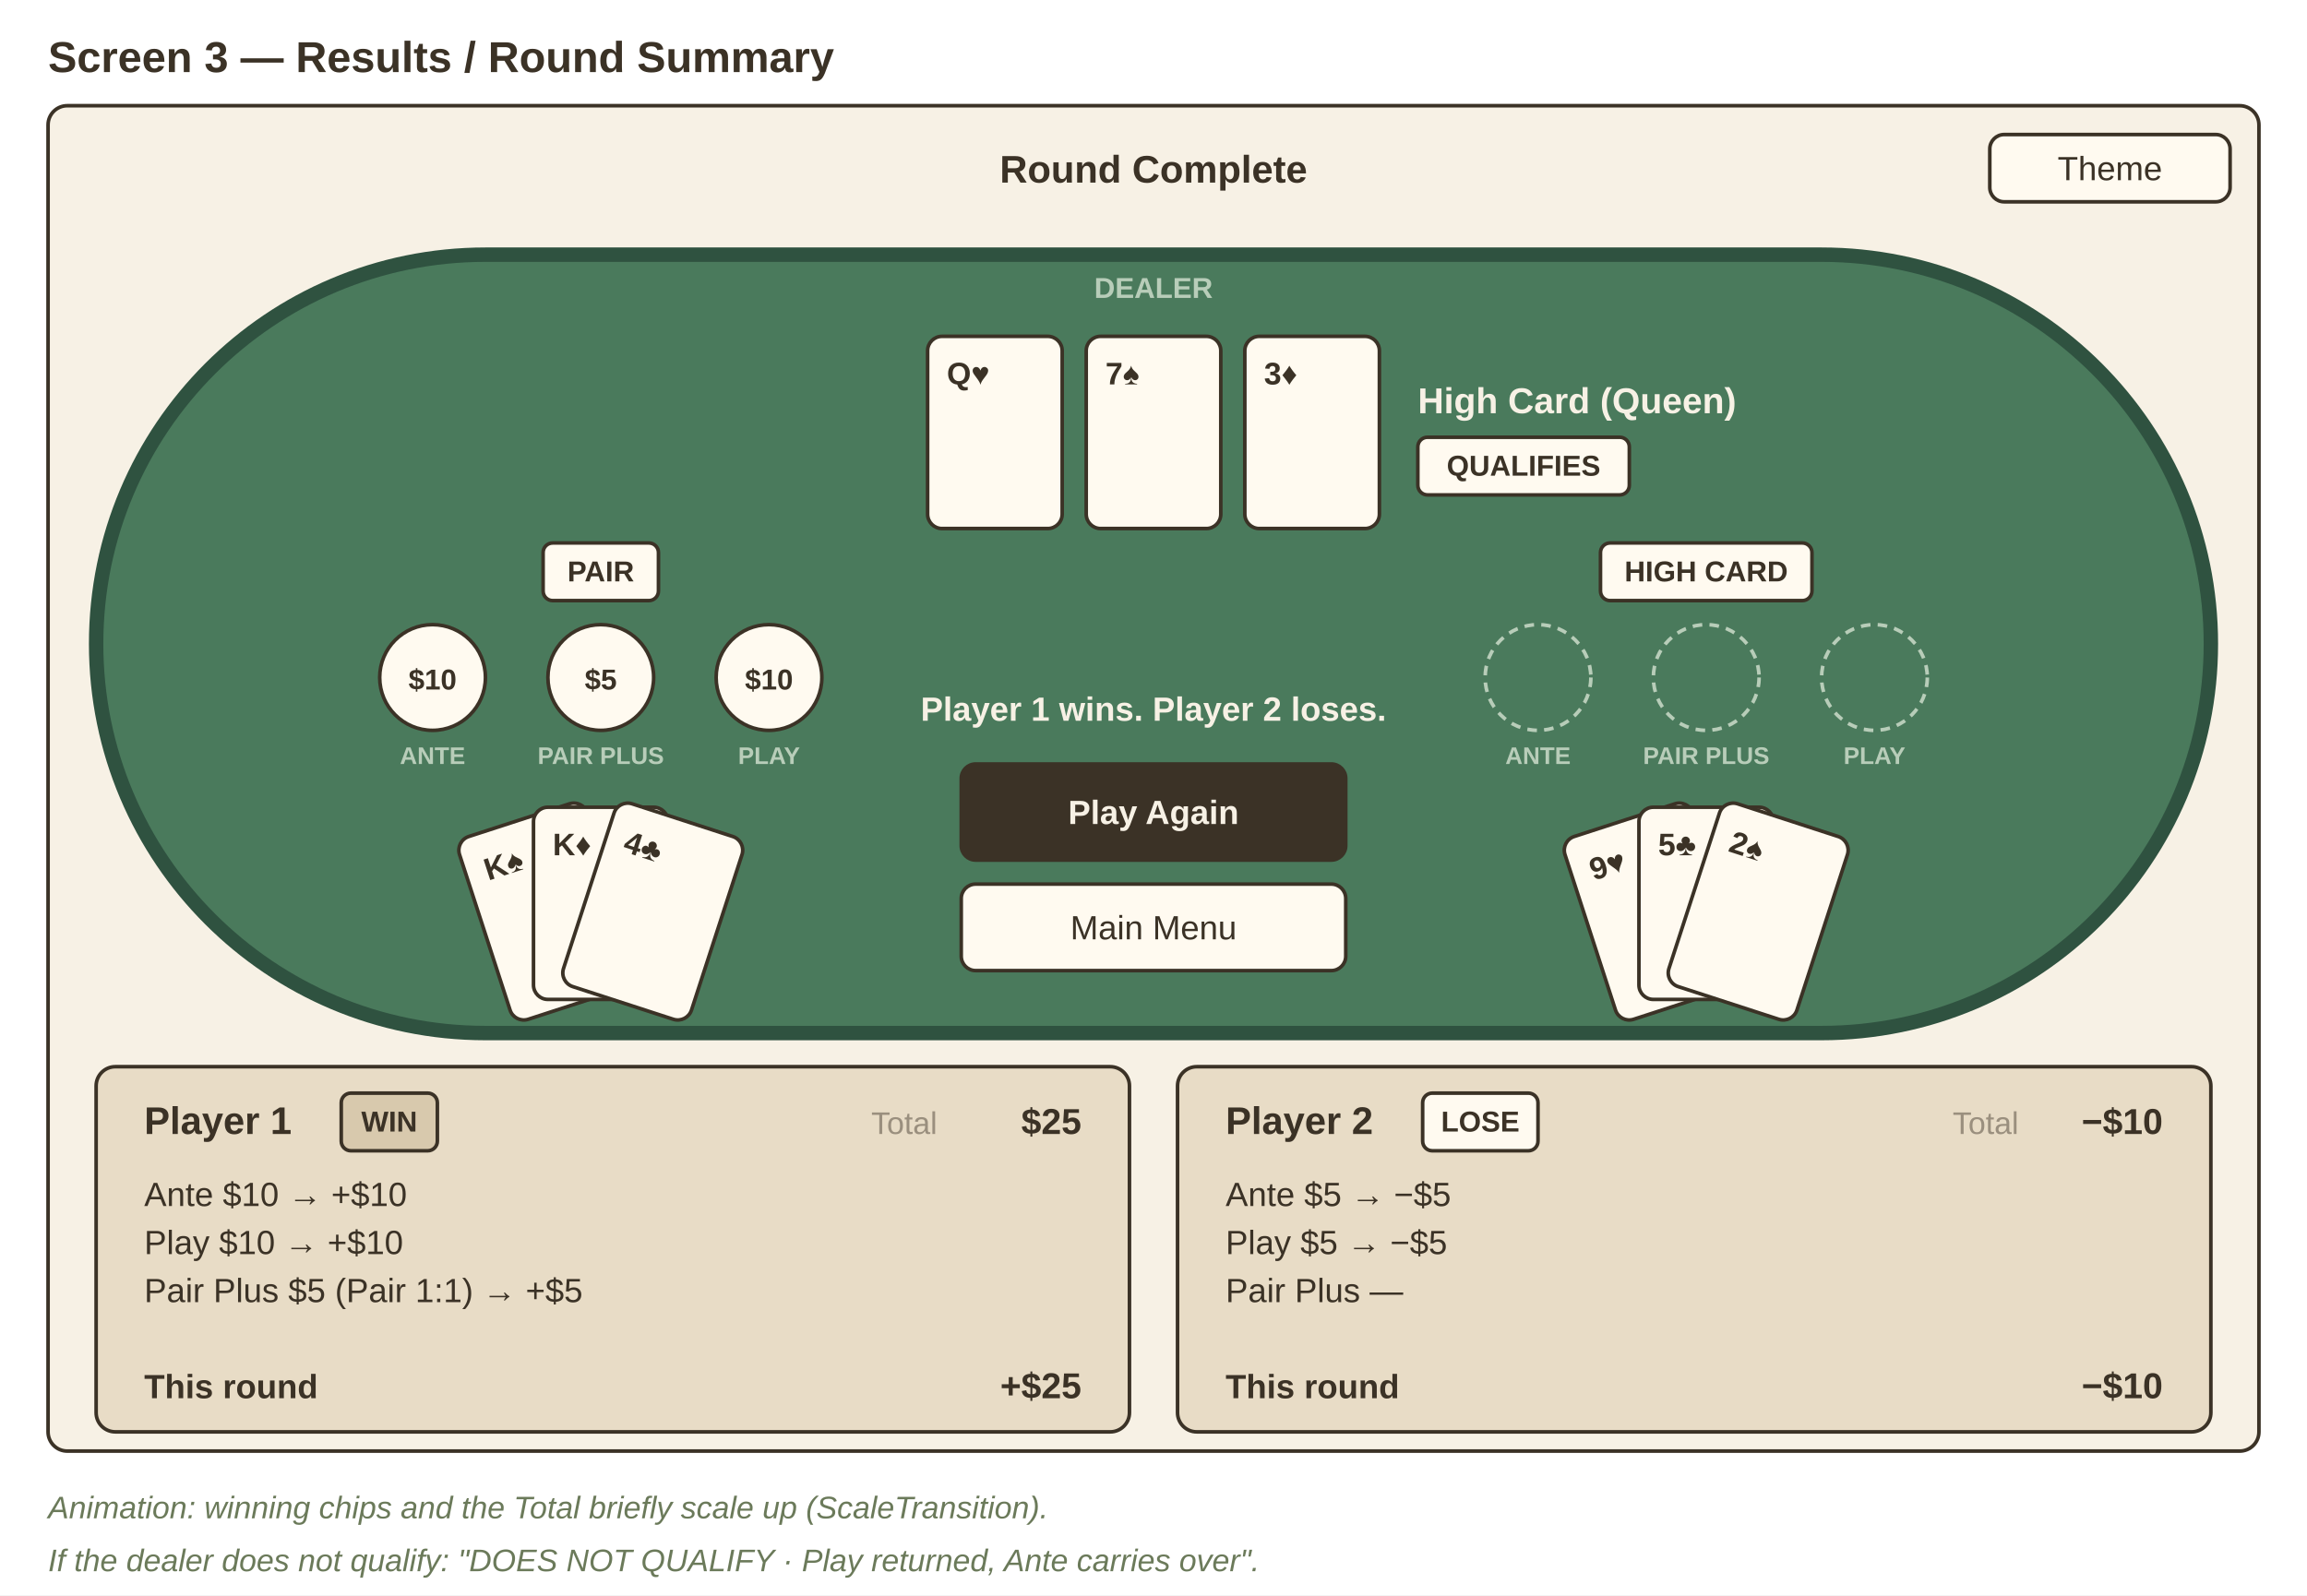
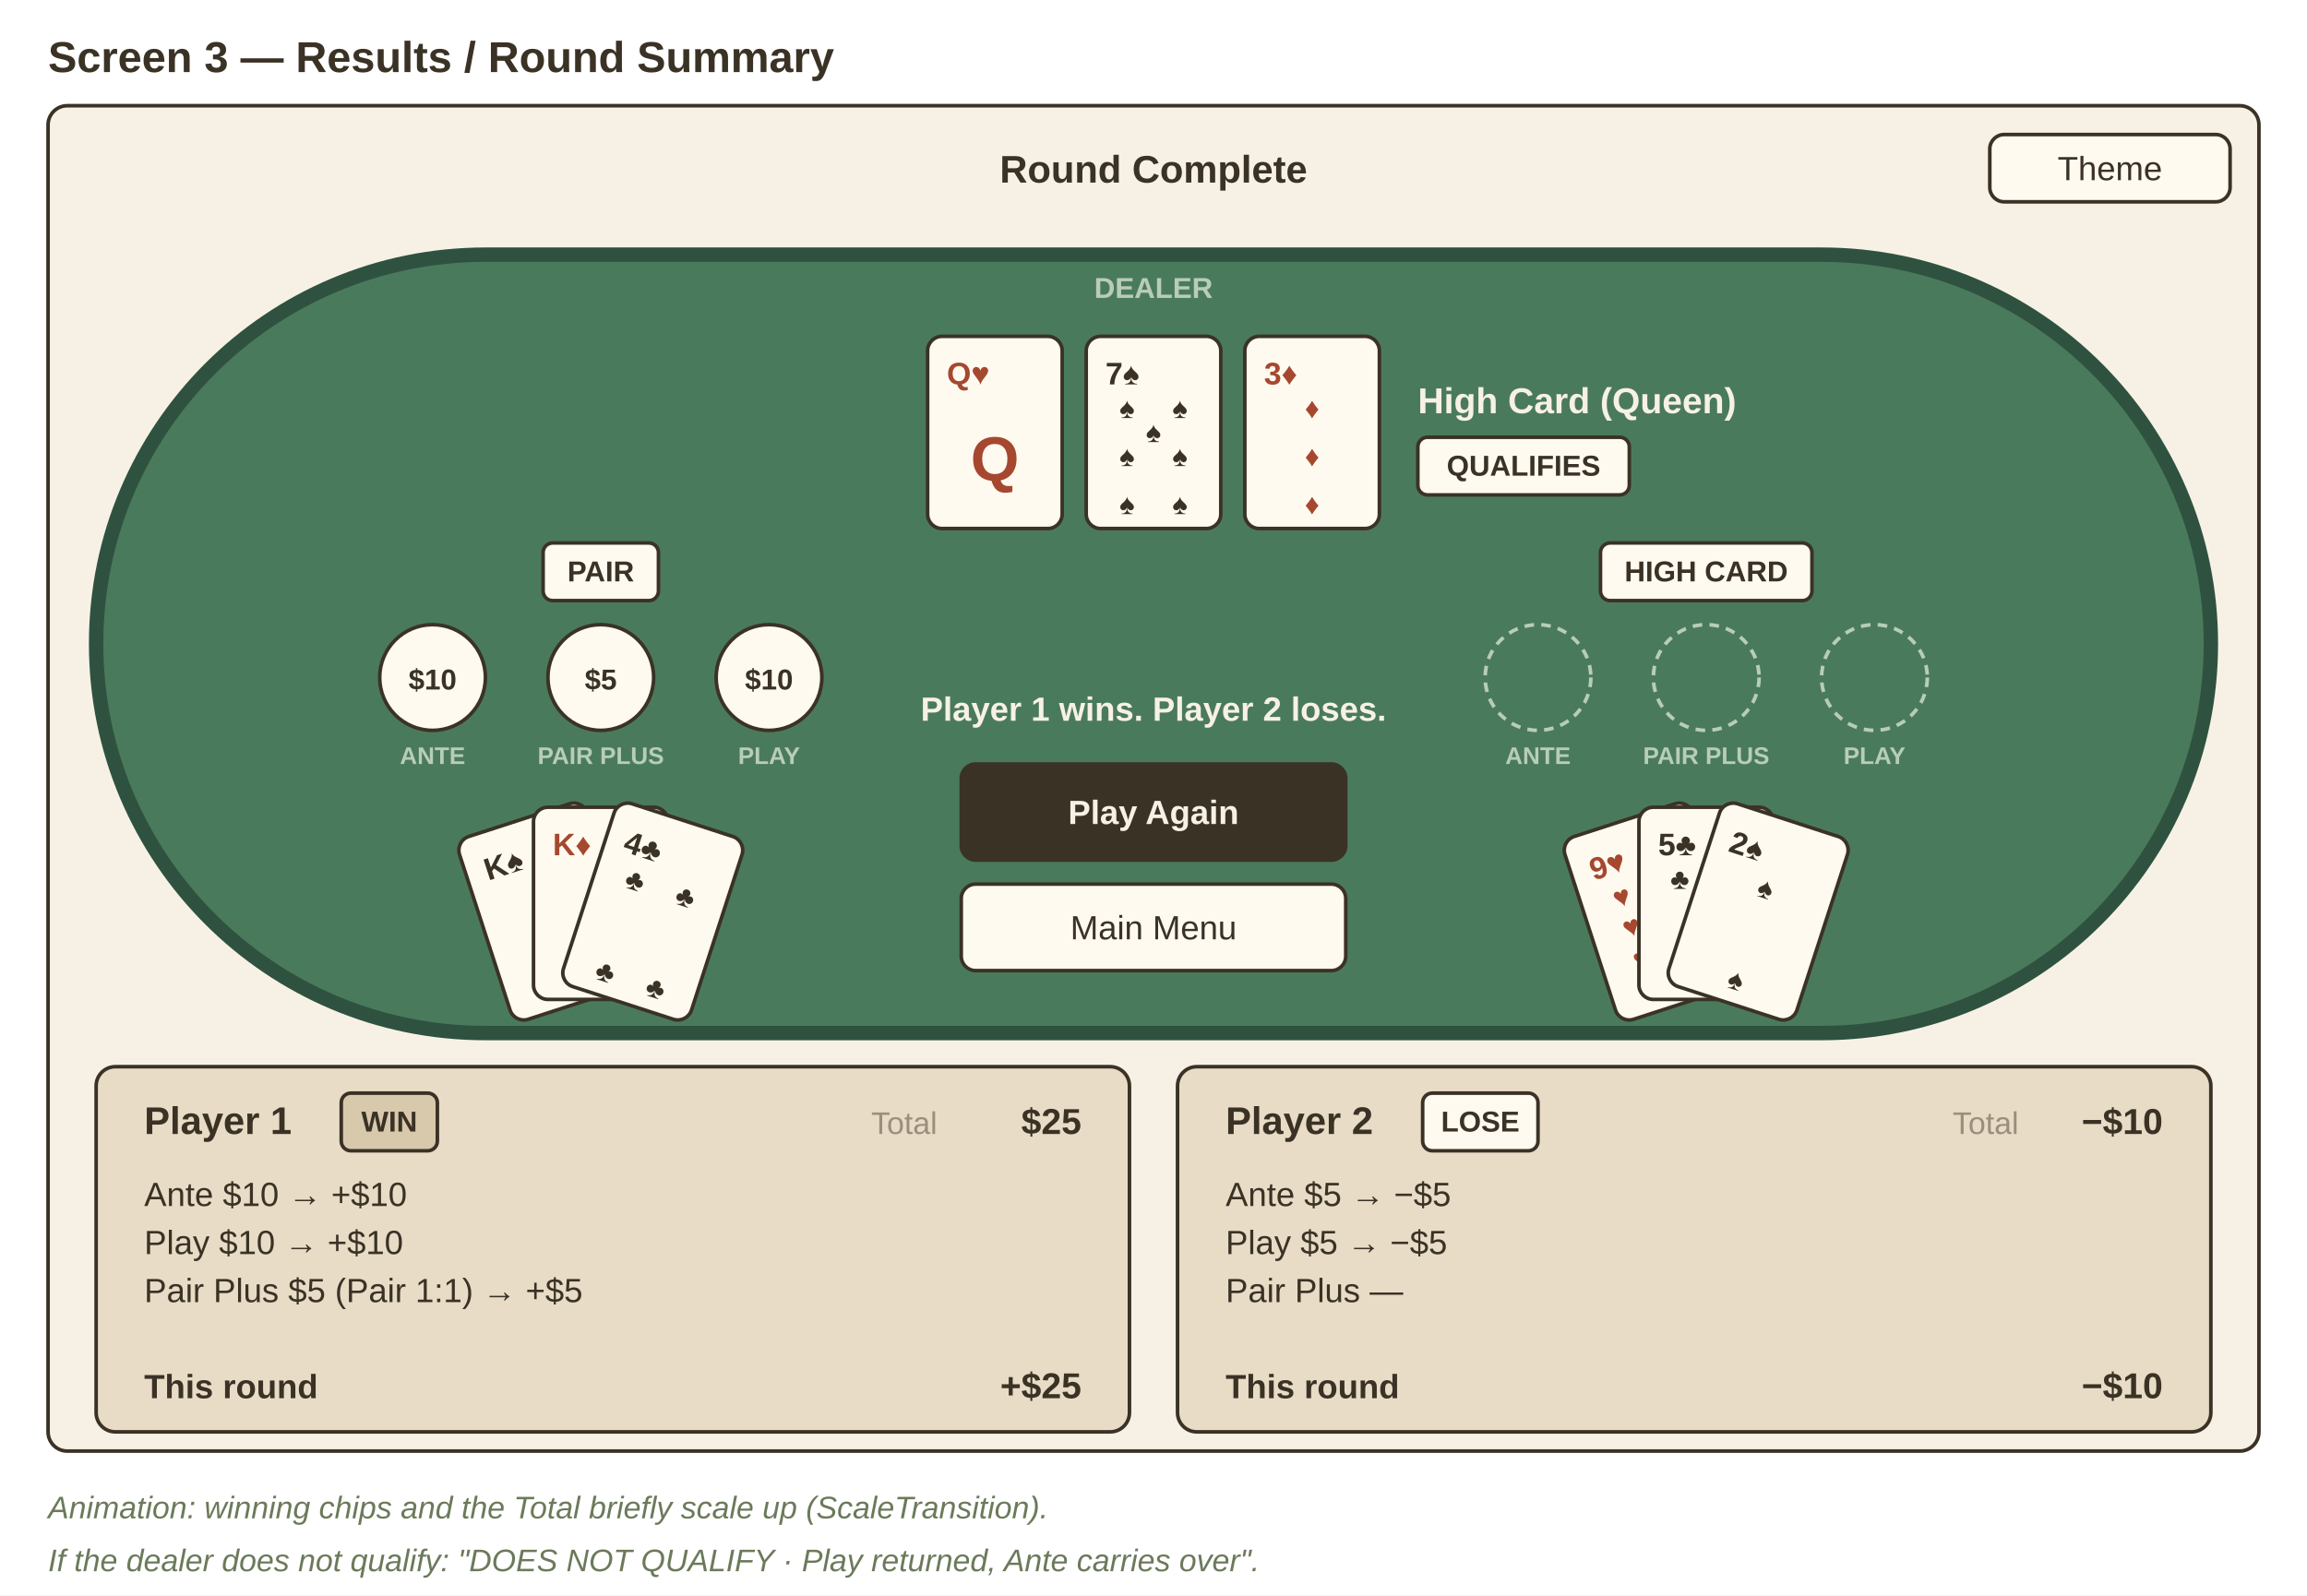
<svg xmlns="http://www.w3.org/2000/svg" width="960" height="664" viewBox="0 0 960 664">
  <rect x="0" y="0" width="960" height="664" rx="0" fill="#fff" stroke="none" stroke-width="1.5" />
  <text x="20" y="30" font-family="Arial, Helvetica, sans-serif" font-size="18" text-anchor="start" fill="#3b3226" font-weight="bold">Screen 3 — Results / Round Summary</text>
  <rect x="20" y="44" width="920" height="560" rx="8" fill="#f7f1e5" stroke="#3b3226" stroke-width="1.5" />
  <text x="480" y="76" font-family="Arial, Helvetica, sans-serif" font-size="16" text-anchor="middle" fill="#3b3226" font-weight="bold">Round Complete</text>
  <rect x="828" y="56" width="100" height="28" rx="6" fill="#fffaf0" stroke="#3b3226" stroke-width="1.5" />
  <text x="878.0" y="75.0" font-family="Arial, Helvetica, sans-serif" font-size="14" text-anchor="middle" fill="#3b3226">Theme</text>
  <rect x="40" y="106" width="880" height="324" rx="162" fill="#4a7a5c" stroke="#2f5240" stroke-width="6" />
  <text x="480" y="124" font-family="Arial, Helvetica, sans-serif" font-size="12" text-anchor="middle" fill="#b8cdb9" font-weight="bold">DEALER</text>
  <rect x="386" y="140" width="56" height="80" rx="6" fill="#fffaf0" stroke="#3b3226" stroke-width="1.5" />
-   <text x="394" y="160" font-family="Arial, Helvetica, sans-serif" font-size="13" text-anchor="start" fill="#3b3226" font-weight="bold">Q♥</text>
+   <text x="394" y="160" font-family="Arial, Helvetica, sans-serif" font-size="13" text-anchor="start" fill="#a5482f" font-weight="bold">Q♥</text>
+   <text x="414" y="200" font-family="Arial, Helvetica, sans-serif" font-size="26" text-anchor="middle" fill="#a5482f" font-weight="bold">Q</text>
  <rect x="452" y="140" width="56" height="80" rx="6" fill="#fffaf0" stroke="#3b3226" stroke-width="1.5" />
  <text x="460" y="160" font-family="Arial, Helvetica, sans-serif" font-size="13" text-anchor="start" fill="#3b3226" font-weight="bold">7♠</text>
+   <text x="469" y="174" font-family="Arial, Helvetica, sans-serif" font-size="12" text-anchor="middle" fill="#3b3226">♠</text>
+   <text x="491" y="174" font-family="Arial, Helvetica, sans-serif" font-size="12" text-anchor="middle" fill="#3b3226">♠</text>
+   <text x="469" y="214" font-family="Arial, Helvetica, sans-serif" font-size="12" text-anchor="middle" fill="#3b3226">♠</text>
+   <text x="491" y="214" font-family="Arial, Helvetica, sans-serif" font-size="12" text-anchor="middle" fill="#3b3226">♠</text>
+   <text x="469" y="194" font-family="Arial, Helvetica, sans-serif" font-size="12" text-anchor="middle" fill="#3b3226">♠</text>
+   <text x="491" y="194" font-family="Arial, Helvetica, sans-serif" font-size="12" text-anchor="middle" fill="#3b3226">♠</text>
+   <text x="480" y="184" font-family="Arial, Helvetica, sans-serif" font-size="12" text-anchor="middle" fill="#3b3226">♠</text>
  <rect x="518" y="140" width="56" height="80" rx="6" fill="#fffaf0" stroke="#3b3226" stroke-width="1.5" />
-   <text x="526" y="160" font-family="Arial, Helvetica, sans-serif" font-size="13" text-anchor="start" fill="#3b3226" font-weight="bold">3♦</text>
+   <text x="526" y="160" font-family="Arial, Helvetica, sans-serif" font-size="13" text-anchor="start" fill="#a5482f" font-weight="bold">3♦</text>
+   <text x="546" y="174" font-family="Arial, Helvetica, sans-serif" font-size="12" text-anchor="middle" fill="#a5482f">♦</text>
+   <text x="546" y="194" font-family="Arial, Helvetica, sans-serif" font-size="12" text-anchor="middle" fill="#a5482f">♦</text>
+   <text x="546" y="214" font-family="Arial, Helvetica, sans-serif" font-size="12" text-anchor="middle" fill="#a5482f">♦</text>
  <text x="590" y="172" font-family="Arial, Helvetica, sans-serif" font-size="15" text-anchor="start" fill="#f7f1e5" font-weight="bold">High Card (Queen)</text>
  <rect x="590" y="182" width="88" height="24" rx="4" fill="#fffaf0" stroke="#3b3226" stroke-width="1.5" />
  <text x="634.0" y="198" font-family="Arial, Helvetica, sans-serif" font-size="12" text-anchor="middle" fill="#3b3226" font-weight="bold">QUALIFIES</text>
  <circle cx="180" cy="282" r="22" fill="#fffaf0" stroke="#3b3226" stroke-width="1.5" />
  <text x="180" y="287" font-family="Arial, Helvetica, sans-serif" font-size="12" text-anchor="middle" fill="#3b3226" font-weight="bold">$10</text>
  <text x="180" y="318" font-family="Arial, Helvetica, sans-serif" font-size="10" text-anchor="middle" fill="#b8cdb9" font-weight="bold">ANTE</text>
  <circle cx="250" cy="282" r="22" fill="#fffaf0" stroke="#3b3226" stroke-width="1.5" />
  <text x="250" y="287" font-family="Arial, Helvetica, sans-serif" font-size="12" text-anchor="middle" fill="#3b3226" font-weight="bold">$5</text>
  <text x="250" y="318" font-family="Arial, Helvetica, sans-serif" font-size="10" text-anchor="middle" fill="#b8cdb9" font-weight="bold">PAIR PLUS</text>
  <circle cx="320" cy="282" r="22" fill="#fffaf0" stroke="#3b3226" stroke-width="1.5" />
  <text x="320" y="287" font-family="Arial, Helvetica, sans-serif" font-size="12" text-anchor="middle" fill="#3b3226" font-weight="bold">$10</text>
  <text x="320" y="318" font-family="Arial, Helvetica, sans-serif" font-size="10" text-anchor="middle" fill="#b8cdb9" font-weight="bold">PLAY</text>
  <g transform="rotate(-18 250 446)">
    <rect x="222" y="336" width="56" height="80" rx="6" fill="#fffaf0" stroke="#3b3226" stroke-width="1.5" />
    <text x="230" y="356" font-family="Arial, Helvetica, sans-serif" font-size="13" text-anchor="start" fill="#3b3226" font-weight="bold">K♠</text>
+     <text x="250" y="396" font-family="Arial, Helvetica, sans-serif" font-size="26" text-anchor="middle" fill="#3b3226" font-weight="bold">K</text>
  </g>
  <g transform="rotate(0 250 446)">
    <rect x="222" y="336" width="56" height="80" rx="6" fill="#fffaf0" stroke="#3b3226" stroke-width="1.5" />
-     <text x="230" y="356" font-family="Arial, Helvetica, sans-serif" font-size="13" text-anchor="start" fill="#3b3226" font-weight="bold">K♦</text>
+     <text x="230" y="356" font-family="Arial, Helvetica, sans-serif" font-size="13" text-anchor="start" fill="#a5482f" font-weight="bold">K♦</text>
+     <text x="250" y="396" font-family="Arial, Helvetica, sans-serif" font-size="26" text-anchor="middle" fill="#a5482f" font-weight="bold">K</text>
  </g>
  <g transform="rotate(18 250 446)">
    <rect x="222" y="336" width="56" height="80" rx="6" fill="#fffaf0" stroke="#3b3226" stroke-width="1.5" />
    <text x="230" y="356" font-family="Arial, Helvetica, sans-serif" font-size="13" text-anchor="start" fill="#3b3226" font-weight="bold">4♣</text>
+     <text x="239" y="370" font-family="Arial, Helvetica, sans-serif" font-size="12" text-anchor="middle" fill="#3b3226">♣</text>
+     <text x="261" y="370" font-family="Arial, Helvetica, sans-serif" font-size="12" text-anchor="middle" fill="#3b3226">♣</text>
+     <text x="239" y="410" font-family="Arial, Helvetica, sans-serif" font-size="12" text-anchor="middle" fill="#3b3226">♣</text>
+     <text x="261" y="410" font-family="Arial, Helvetica, sans-serif" font-size="12" text-anchor="middle" fill="#3b3226">♣</text>
  </g>
  <rect x="226.0" y="226" width="48" height="24" rx="4" fill="#fffaf0" stroke="#3b3226" stroke-width="1.5" />
  <text x="250.0" y="242" font-family="Arial, Helvetica, sans-serif" font-size="12" text-anchor="middle" fill="#3b3226" font-weight="bold">PAIR</text>
  <circle cx="640" cy="282" r="22" fill="none" stroke="#b8cdb9" stroke-width="1.5" stroke-dasharray="4 3" />
  <text x="640" y="318" font-family="Arial, Helvetica, sans-serif" font-size="10" text-anchor="middle" fill="#b8cdb9" font-weight="bold">ANTE</text>
  <circle cx="710" cy="282" r="22" fill="none" stroke="#b8cdb9" stroke-width="1.5" stroke-dasharray="4 3" />
  <text x="710" y="318" font-family="Arial, Helvetica, sans-serif" font-size="10" text-anchor="middle" fill="#b8cdb9" font-weight="bold">PAIR PLUS</text>
  <circle cx="780" cy="282" r="22" fill="none" stroke="#b8cdb9" stroke-width="1.5" stroke-dasharray="4 3" />
  <text x="780" y="318" font-family="Arial, Helvetica, sans-serif" font-size="10" text-anchor="middle" fill="#b8cdb9" font-weight="bold">PLAY</text>
  <g transform="rotate(-18 710 446)">
    <rect x="682" y="336" width="56" height="80" rx="6" fill="#fffaf0" stroke="#3b3226" stroke-width="1.5" />
-     <text x="690" y="356" font-family="Arial, Helvetica, sans-serif" font-size="13" text-anchor="start" fill="#3b3226" font-weight="bold">9♥</text>
+     <text x="690" y="356" font-family="Arial, Helvetica, sans-serif" font-size="13" text-anchor="start" fill="#a5482f" font-weight="bold">9♥</text>
+     <text x="699" y="370" font-family="Arial, Helvetica, sans-serif" font-size="12" text-anchor="middle" fill="#a5482f">♥</text>
+     <text x="699" y="383" font-family="Arial, Helvetica, sans-serif" font-size="12" text-anchor="middle" fill="#a5482f">♥</text>
+     <text x="699" y="397" font-family="Arial, Helvetica, sans-serif" font-size="12" text-anchor="middle" fill="#a5482f">♥</text>
+     <text x="699" y="410" font-family="Arial, Helvetica, sans-serif" font-size="12" text-anchor="middle" fill="#a5482f">♥</text>
+     <text x="721" y="370" font-family="Arial, Helvetica, sans-serif" font-size="12" text-anchor="middle" fill="#a5482f">♥</text>
+     <text x="721" y="383" font-family="Arial, Helvetica, sans-serif" font-size="12" text-anchor="middle" fill="#a5482f">♥</text>
+     <text x="721" y="397" font-family="Arial, Helvetica, sans-serif" font-size="12" text-anchor="middle" fill="#a5482f">♥</text>
+     <text x="721" y="410" font-family="Arial, Helvetica, sans-serif" font-size="12" text-anchor="middle" fill="#a5482f">♥</text>
+     <text x="710" y="390" font-family="Arial, Helvetica, sans-serif" font-size="12" text-anchor="middle" fill="#a5482f">♥</text>
  </g>
  <g transform="rotate(0 710 446)">
    <rect x="682" y="336" width="56" height="80" rx="6" fill="#fffaf0" stroke="#3b3226" stroke-width="1.5" />
    <text x="690" y="356" font-family="Arial, Helvetica, sans-serif" font-size="13" text-anchor="start" fill="#3b3226" font-weight="bold">5♣</text>
+     <text x="699" y="370" font-family="Arial, Helvetica, sans-serif" font-size="12" text-anchor="middle" fill="#3b3226">♣</text>
+     <text x="721" y="370" font-family="Arial, Helvetica, sans-serif" font-size="12" text-anchor="middle" fill="#3b3226">♣</text>
+     <text x="699" y="410" font-family="Arial, Helvetica, sans-serif" font-size="12" text-anchor="middle" fill="#3b3226">♣</text>
+     <text x="721" y="410" font-family="Arial, Helvetica, sans-serif" font-size="12" text-anchor="middle" fill="#3b3226">♣</text>
+     <text x="710" y="390" font-family="Arial, Helvetica, sans-serif" font-size="12" text-anchor="middle" fill="#3b3226">♣</text>
  </g>
  <g transform="rotate(18 710 446)">
    <rect x="682" y="336" width="56" height="80" rx="6" fill="#fffaf0" stroke="#3b3226" stroke-width="1.5" />
    <text x="690" y="356" font-family="Arial, Helvetica, sans-serif" font-size="13" text-anchor="start" fill="#3b3226" font-weight="bold">2♠</text>
+     <text x="710" y="370" font-family="Arial, Helvetica, sans-serif" font-size="12" text-anchor="middle" fill="#3b3226">♠</text>
+     <text x="710" y="410" font-family="Arial, Helvetica, sans-serif" font-size="12" text-anchor="middle" fill="#3b3226">♠</text>
  </g>
  <rect x="666.0" y="226" width="88" height="24" rx="4" fill="#fffaf0" stroke="#3b3226" stroke-width="1.5" />
  <text x="710.0" y="242" font-family="Arial, Helvetica, sans-serif" font-size="12" text-anchor="middle" fill="#3b3226" font-weight="bold">HIGH CARD</text>
  <text x="480" y="300" font-family="Arial, Helvetica, sans-serif" font-size="14" text-anchor="middle" fill="#f7f1e5" font-weight="bold">Player 1 wins. Player 2 loses.</text>
  <rect x="400" y="318" width="160" height="40" rx="6" fill="#3b3226" stroke="#3b3226" stroke-width="1.5" />
  <text x="480.0" y="343.0" font-family="Arial, Helvetica, sans-serif" font-size="14" text-anchor="middle" fill="#f7f1e5" font-weight="bold">Play Again</text>
  <rect x="400" y="368" width="160" height="36" rx="6" fill="#fffaf0" stroke="#3b3226" stroke-width="1.5" />
  <text x="480.0" y="391.0" font-family="Arial, Helvetica, sans-serif" font-size="14" text-anchor="middle" fill="#3b3226">Main Menu</text>
  <rect x="40" y="444" width="430" height="152" rx="8" fill="#e8dcc6" stroke="#3b3226" stroke-width="1.5" />
  <text x="60" y="472" font-family="Arial, Helvetica, sans-serif" font-size="16" text-anchor="start" fill="#3b3226" font-weight="bold">Player 1</text>
  <rect x="142" y="455" width="40" height="24" rx="4" fill="#d8c9ad" stroke="#3b3226" stroke-width="1.5" />
  <text x="162.0" y="471" font-family="Arial, Helvetica, sans-serif" font-size="12" text-anchor="middle" fill="#3b3226" font-weight="bold">WIN</text>
  <text x="390" y="472" font-family="Arial, Helvetica, sans-serif" font-size="13" text-anchor="end" fill="#9a8f7e">Total</text>
  <text x="450" y="472" font-family="Arial, Helvetica, sans-serif" font-size="15" text-anchor="end" fill="#3b3226" font-weight="bold">$25</text>
  <text x="60" y="502" font-family="Arial, Helvetica, sans-serif" font-size="14" text-anchor="start" fill="#3b3226">Ante $10 → +$10</text>
  <text x="60" y="522" font-family="Arial, Helvetica, sans-serif" font-size="14" text-anchor="start" fill="#3b3226">Play $10 → +$10</text>
  <text x="60" y="542" font-family="Arial, Helvetica, sans-serif" font-size="14" text-anchor="start" fill="#3b3226">Pair Plus $5 (Pair 1:1) → +$5</text>
  <text x="60" y="582" font-family="Arial, Helvetica, sans-serif" font-size="14" text-anchor="start" fill="#3b3226" font-weight="bold">This round</text>
  <text x="450" y="582" font-family="Arial, Helvetica, sans-serif" font-size="15" text-anchor="end" fill="#3b3226" font-weight="bold">+$25</text>
  <rect x="490" y="444" width="430" height="152" rx="8" fill="#e8dcc6" stroke="#3b3226" stroke-width="1.5" />
  <text x="510" y="472" font-family="Arial, Helvetica, sans-serif" font-size="16" text-anchor="start" fill="#3b3226" font-weight="bold">Player 2</text>
  <rect x="592" y="455" width="48" height="24" rx="4" fill="#fffaf0" stroke="#3b3226" stroke-width="1.5" />
  <text x="616.0" y="471" font-family="Arial, Helvetica, sans-serif" font-size="12" text-anchor="middle" fill="#3b3226" font-weight="bold">LOSE</text>
  <text x="840" y="472" font-family="Arial, Helvetica, sans-serif" font-size="13" text-anchor="end" fill="#9a8f7e">Total</text>
  <text x="900" y="472" font-family="Arial, Helvetica, sans-serif" font-size="15" text-anchor="end" fill="#3b3226" font-weight="bold">−$10</text>
  <text x="510" y="502" font-family="Arial, Helvetica, sans-serif" font-size="14" text-anchor="start" fill="#3b3226">Ante $5 → −$5</text>
  <text x="510" y="522" font-family="Arial, Helvetica, sans-serif" font-size="14" text-anchor="start" fill="#3b3226">Play $5 → −$5</text>
  <text x="510" y="542" font-family="Arial, Helvetica, sans-serif" font-size="14" text-anchor="start" fill="#3b3226">Pair Plus —</text>
  <text x="510" y="582" font-family="Arial, Helvetica, sans-serif" font-size="14" text-anchor="start" fill="#3b3226" font-weight="bold">This round</text>
  <text x="900" y="582" font-family="Arial, Helvetica, sans-serif" font-size="15" text-anchor="end" fill="#3b3226" font-weight="bold">−$10</text>
  <text x="20" y="632" font-family="Arial, Helvetica, sans-serif" font-size="13" text-anchor="start" fill="#6b7a5a" font-style="italic">Animation: winning chips and the Total briefly scale up (ScaleTransition).</text>
  <text x="20" y="654" font-family="Arial, Helvetica, sans-serif" font-size="13" text-anchor="start" fill="#6b7a5a" font-style="italic">If the dealer does not qualify: "DOES NOT QUALIFY · Play returned, Ante carries over".</text>
</svg>
